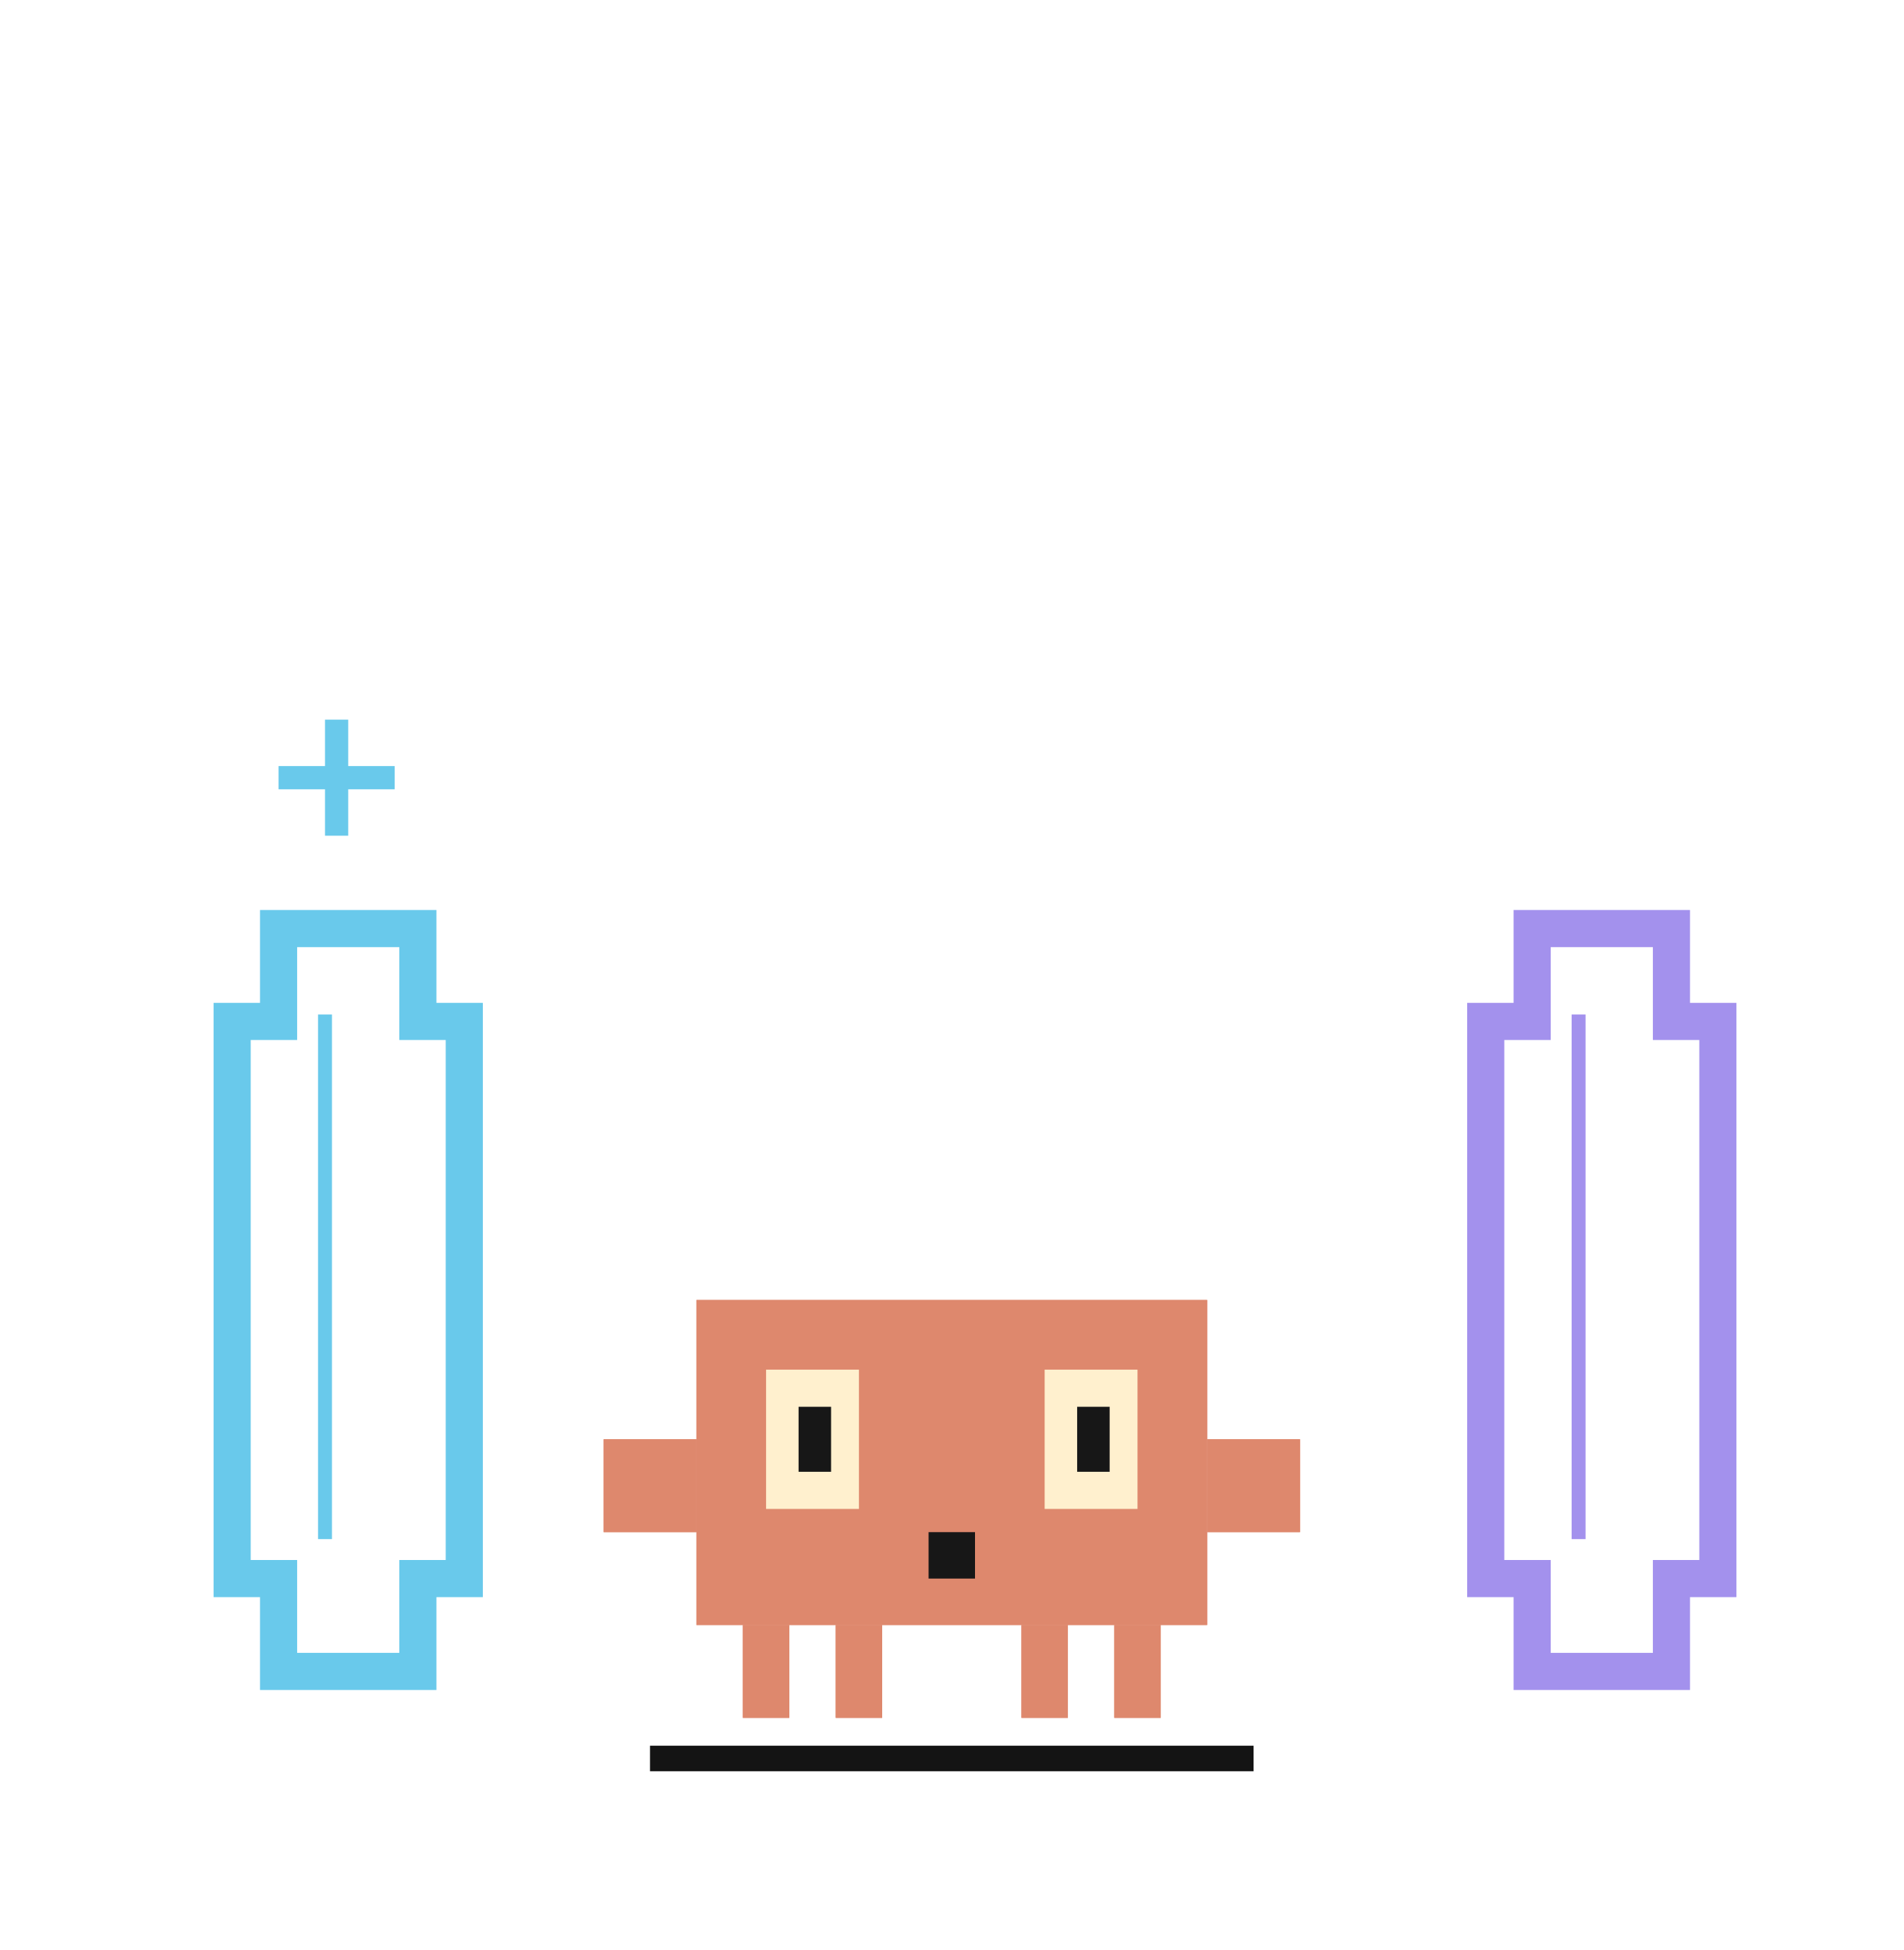
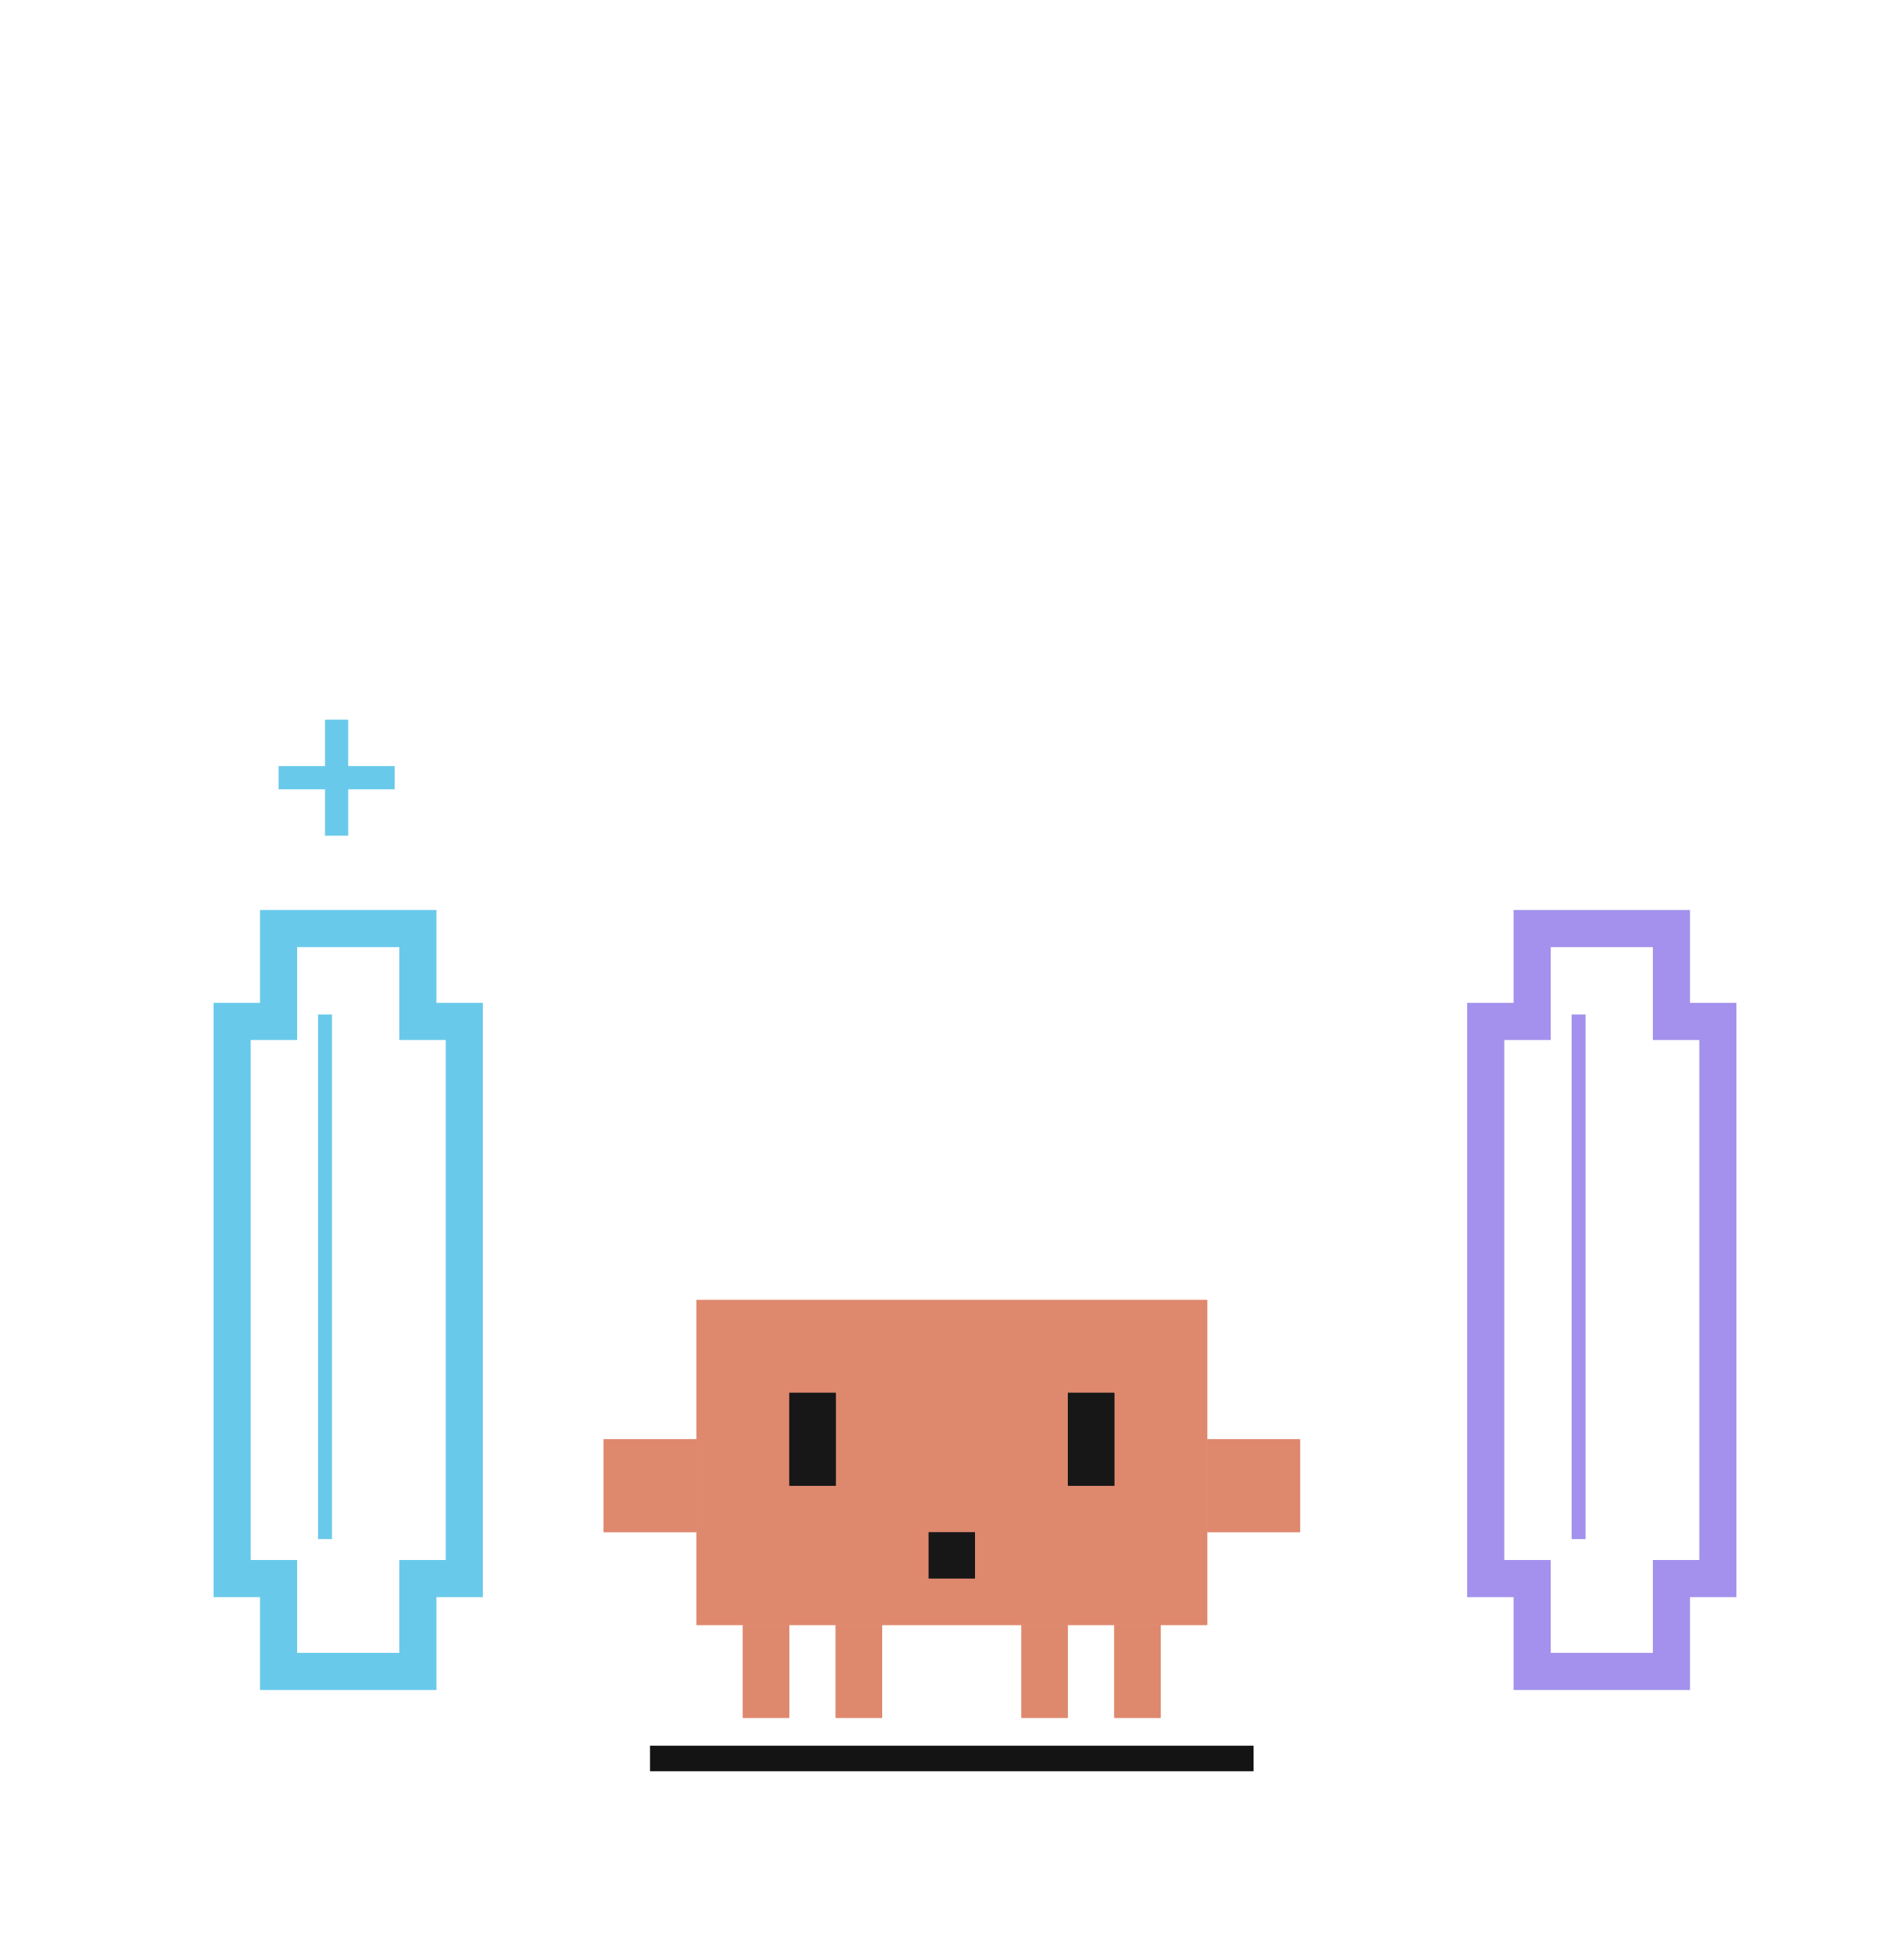
<svg xmlns="http://www.w3.org/2000/svg" viewBox="-13 -22 41 42" role="img" aria-labelledby="pt11-title pt11-desc" data-duration="8" data-playtime="pt11">
  <style>.pt11-1{transform-origin:7.5px 9px;animation:pt11-1 8s ease-in-out infinite}
@keyframes pt11-1{0%{transform:translate(0px,0px) rotate(0deg) scale(1,1);}12%{transform:translate(0px,0px) rotate(0deg) scale(1,1);}13%{transform:translate(0px,0px) rotate(0deg) scale(1,0.1);}14%{transform:translate(0px,0px) rotate(0deg) scale(1,1);}72%{transform:translate(0px,0px) rotate(0deg) scale(1,1);}73%{transform:translate(0.5px,0px) rotate(0deg) scale(1,1);}85%{transform:translate(0px,0px) rotate(0deg) scale(1,1);}100%{transform:translate(0px,0px) rotate(0deg) scale(1,1);}}
.pt11-2{transform-origin:2px 10px;animation:pt11-2 8s ease-in-out infinite}
@keyframes pt11-2{0%{transform:translate(0px,0px) rotate(0deg) scale(1,1);}100%{transform:translate(0px,0px) rotate(0deg) scale(1,1);}}
.pt11-3{transform-origin:13px 10px;animation:pt11-3 8s ease-in-out infinite}
@keyframes pt11-3{0%{transform:translate(0px,0px) rotate(0deg) scale(1,1);}100%{transform:translate(0px,0px) rotate(0deg) scale(1,1);}}
.pt11-4{transform-origin:7.5px 15px;animation:pt11-4 8s ease-in-out infinite}
@keyframes pt11-4{0%{transform:translate(0px,0px) rotate(0deg) scale(1,1);}15%{transform:translate(4px,0px) rotate(0deg) scale(1,1);}27%{transform:translate(10px,0px) rotate(0deg) scale(1,1);}100%{transform:translate(0px,0px) rotate(0deg) scale(1,1);}}
.pt11-5{transform-origin:0px 0px;animation:pt11-5 8s ease-in-out infinite}
@keyframes pt11-5{0%{opacity:1;}28%{opacity:1;}28.1%{opacity:0;}95%{opacity:0;}100%{opacity:1;}}
.pt11-6{transform-origin:7.5px 9px;animation:pt11-6 8s ease-in-out infinite}
@keyframes pt11-6{0%{transform:translate(0px,0px) rotate(0deg) scale(1,1);}12%{transform:translate(0px,0px) rotate(0deg) scale(1,1);}13%{transform:translate(0px,0px) rotate(0deg) scale(1,0.1);}14%{transform:translate(0px,0px) rotate(0deg) scale(1,1);}72%{transform:translate(0px,0px) rotate(0deg) scale(1,1);}73%{transform:translate(0.5px,0px) rotate(0deg) scale(1,1);}85%{transform:translate(0px,0px) rotate(0deg) scale(1,1);}100%{transform:translate(0px,0px) rotate(0deg) scale(1,1);}}
.pt11-7{transform-origin:0px 0px;animation:pt11-7 8s ease-in-out infinite}
@keyframes pt11-7{0%{opacity:1;}47.9%{opacity:1;}48%{opacity:0;}80%{opacity:0;}80.1%{opacity:1;}100%{opacity:1;}}
.pt11-8{transform-origin:0px 0px;animation:pt11-8 8s linear infinite}
@keyframes pt11-8{0%{opacity:0;}47.9%{opacity:0;}48%{opacity:1;}80%{opacity:1;}80.1%{opacity:0;}100%{opacity:0;}}
.pt11-9{transform-origin:2px 10px;animation:pt11-9 8s ease-in-out infinite}
@keyframes pt11-9{0%{transform:translate(0px,0px) rotate(0deg) scale(1,1);}100%{transform:translate(0px,0px) rotate(0deg) scale(1,1);}}
.pt11-10{transform-origin:13px 10px;animation:pt11-10 8s ease-in-out infinite}
@keyframes pt11-10{0%{transform:translate(0px,0px) rotate(0deg) scale(1,1);}100%{transform:translate(0px,0px) rotate(0deg) scale(1,1);}}
.pt11-11{transform-origin:7.5px 15px;animation:pt11-11 8s ease-in-out infinite}
@keyframes pt11-11{0%{transform:translate(-14px,-7px) rotate(-90deg) scale(0.25,1);}32%{transform:translate(-14px,-7px) rotate(-90deg) scale(0.25,1);}40%{transform:translate(-7px,-3px) rotate(-35deg) scale(1,1);}47%{transform:translate(-4px,1px) rotate(0deg) scale(1.15,0.8);}53%{transform:translate(-4px,0px) rotate(0deg) scale(1,1);}70%{transform:translate(-4px,0px) rotate(-10deg) scale(1,1);}88%{transform:translate(0px,0px) rotate(0deg) scale(1,1);}100%{transform:translate(-14px,-7px) rotate(-90deg) scale(0.25,1);}}
.pt11-12{transform-origin:0px 0px;animation:pt11-12 8s linear infinite}
@keyframes pt11-12{0%{opacity:0;}31.9%{opacity:0;}32%{opacity:1;}99.9%{opacity:1;}100%{opacity:0;}}
.pt11-13{transform-origin:0px 0px;animation:pt11-13 8s linear infinite}
@keyframes pt11-13{0%{opacity:0;}31.9%{opacity:0;}32%{opacity:1;}46%{opacity:1;}46.1%{opacity:0;}100%{opacity:0;}}
@media(prefers-reduced-motion:reduce){svg[data-playtime="pt11"] g{animation-play-state:paused!important;animation-delay:-5.2s!important}}</style>
  <rect x="1" y="15.6" width="13" height="0.55" fill="#141414" />
  <g transform="translate(-7 3) scale(1) rotate(0)">
    <path d="M0-5h3v2h1V9H3v2H0V9h-1V-3h1z" fill="none" stroke="#69C9EB" stroke-width="0.8" stroke-linecap="square" stroke-linejoin="miter" />
    <path d="M1-3v11" fill="none" stroke="#69C9EB" stroke-width="0.3" stroke-linecap="square" stroke-linejoin="miter" />
  </g>
  <g transform="translate(20 3) scale(1) rotate(0)">
    <path d="M0-5h3v2h1V9H3v2H0V9h-1V-3h1z" fill="none" stroke="#A391ED" stroke-width="0.8" stroke-linecap="square" stroke-linejoin="miter" />
    <path d="M1-3v11" fill="none" stroke="#A391ED" stroke-width="0.3" stroke-linecap="square" stroke-linejoin="miter" />
  </g>
  <g class="pt11-5">
    <g class="pt11-4">
      <g fill="#DE886D">
        <rect x="2" y="6" width="11" height="7" />
        <rect x="3" y="13" width="1" height="2" />
        <rect x="5" y="13" width="1" height="2" />
        <rect x="9" y="13" width="1" height="2" />
        <rect x="11" y="13" width="1" height="2" />
        <g class="pt11-2">
          <rect x="0" y="9" width="2" height="2" />
        </g>
        <g class="pt11-3">
          <rect x="13" y="9" width="2" height="2" />
        </g>
      </g>
      <g class="pt11-1">
        <g fill="#171717">
          <rect x="4" y="8" width="1" height="2" />
          <rect x="10" y="8" width="1" height="2" />
        </g>
      </g>
    </g>
  </g>
  <g class="pt11-12">
    <g class="pt11-11">
      <g fill="#DE886D">
        <rect x="2" y="6" width="11" height="7" />
        <rect x="3" y="13" width="1" height="2" />
        <rect x="5" y="13" width="1" height="2" />
        <rect x="9" y="13" width="1" height="2" />
        <rect x="11" y="13" width="1" height="2" />
        <g class="pt11-9">
          <rect x="0" y="9" width="2" height="2" />
        </g>
        <g class="pt11-10">
          <rect x="13" y="9" width="2" height="2" />
        </g>
      </g>
      <g class="pt11-7">
        <g class="pt11-6">
          <g fill="#171717">
            <rect x="4" y="8" width="1" height="2" />
            <rect x="10" y="8" width="1" height="2" />
          </g>
        </g>
      </g>
      <g class="pt11-8">
-         <rect x="3.5" y="7.5" width="2" height="3" fill="#FFF0CE" />
-         <rect x="9.5" y="7.5" width="2" height="3" fill="#FFF0CE" />
-         <rect x="4.2" y="8.3" width="0.7" height="1.4" fill="#171717" />
-         <rect x="10.2" y="8.3" width="0.7" height="1.4" fill="#171717" />
+         <g fill="#171717">
+           <rect x="4" y="8" width="1" height="2" />
+           <rect x="10" y="8" width="1" height="2" />
+         </g>
        <rect x="7" y="11" width="1" height="1" fill="#171717" />
      </g>
    </g>
  </g>
  <g class="pt11-13">
    <g transform="translate(-6 -5) scale(0.5) rotate(0)">
      <path d="M0-3h1v2h2v1H1v2H0V0h-2v-1h2z" fill="#69C9EB" />
    </g>
  </g>
</svg>
